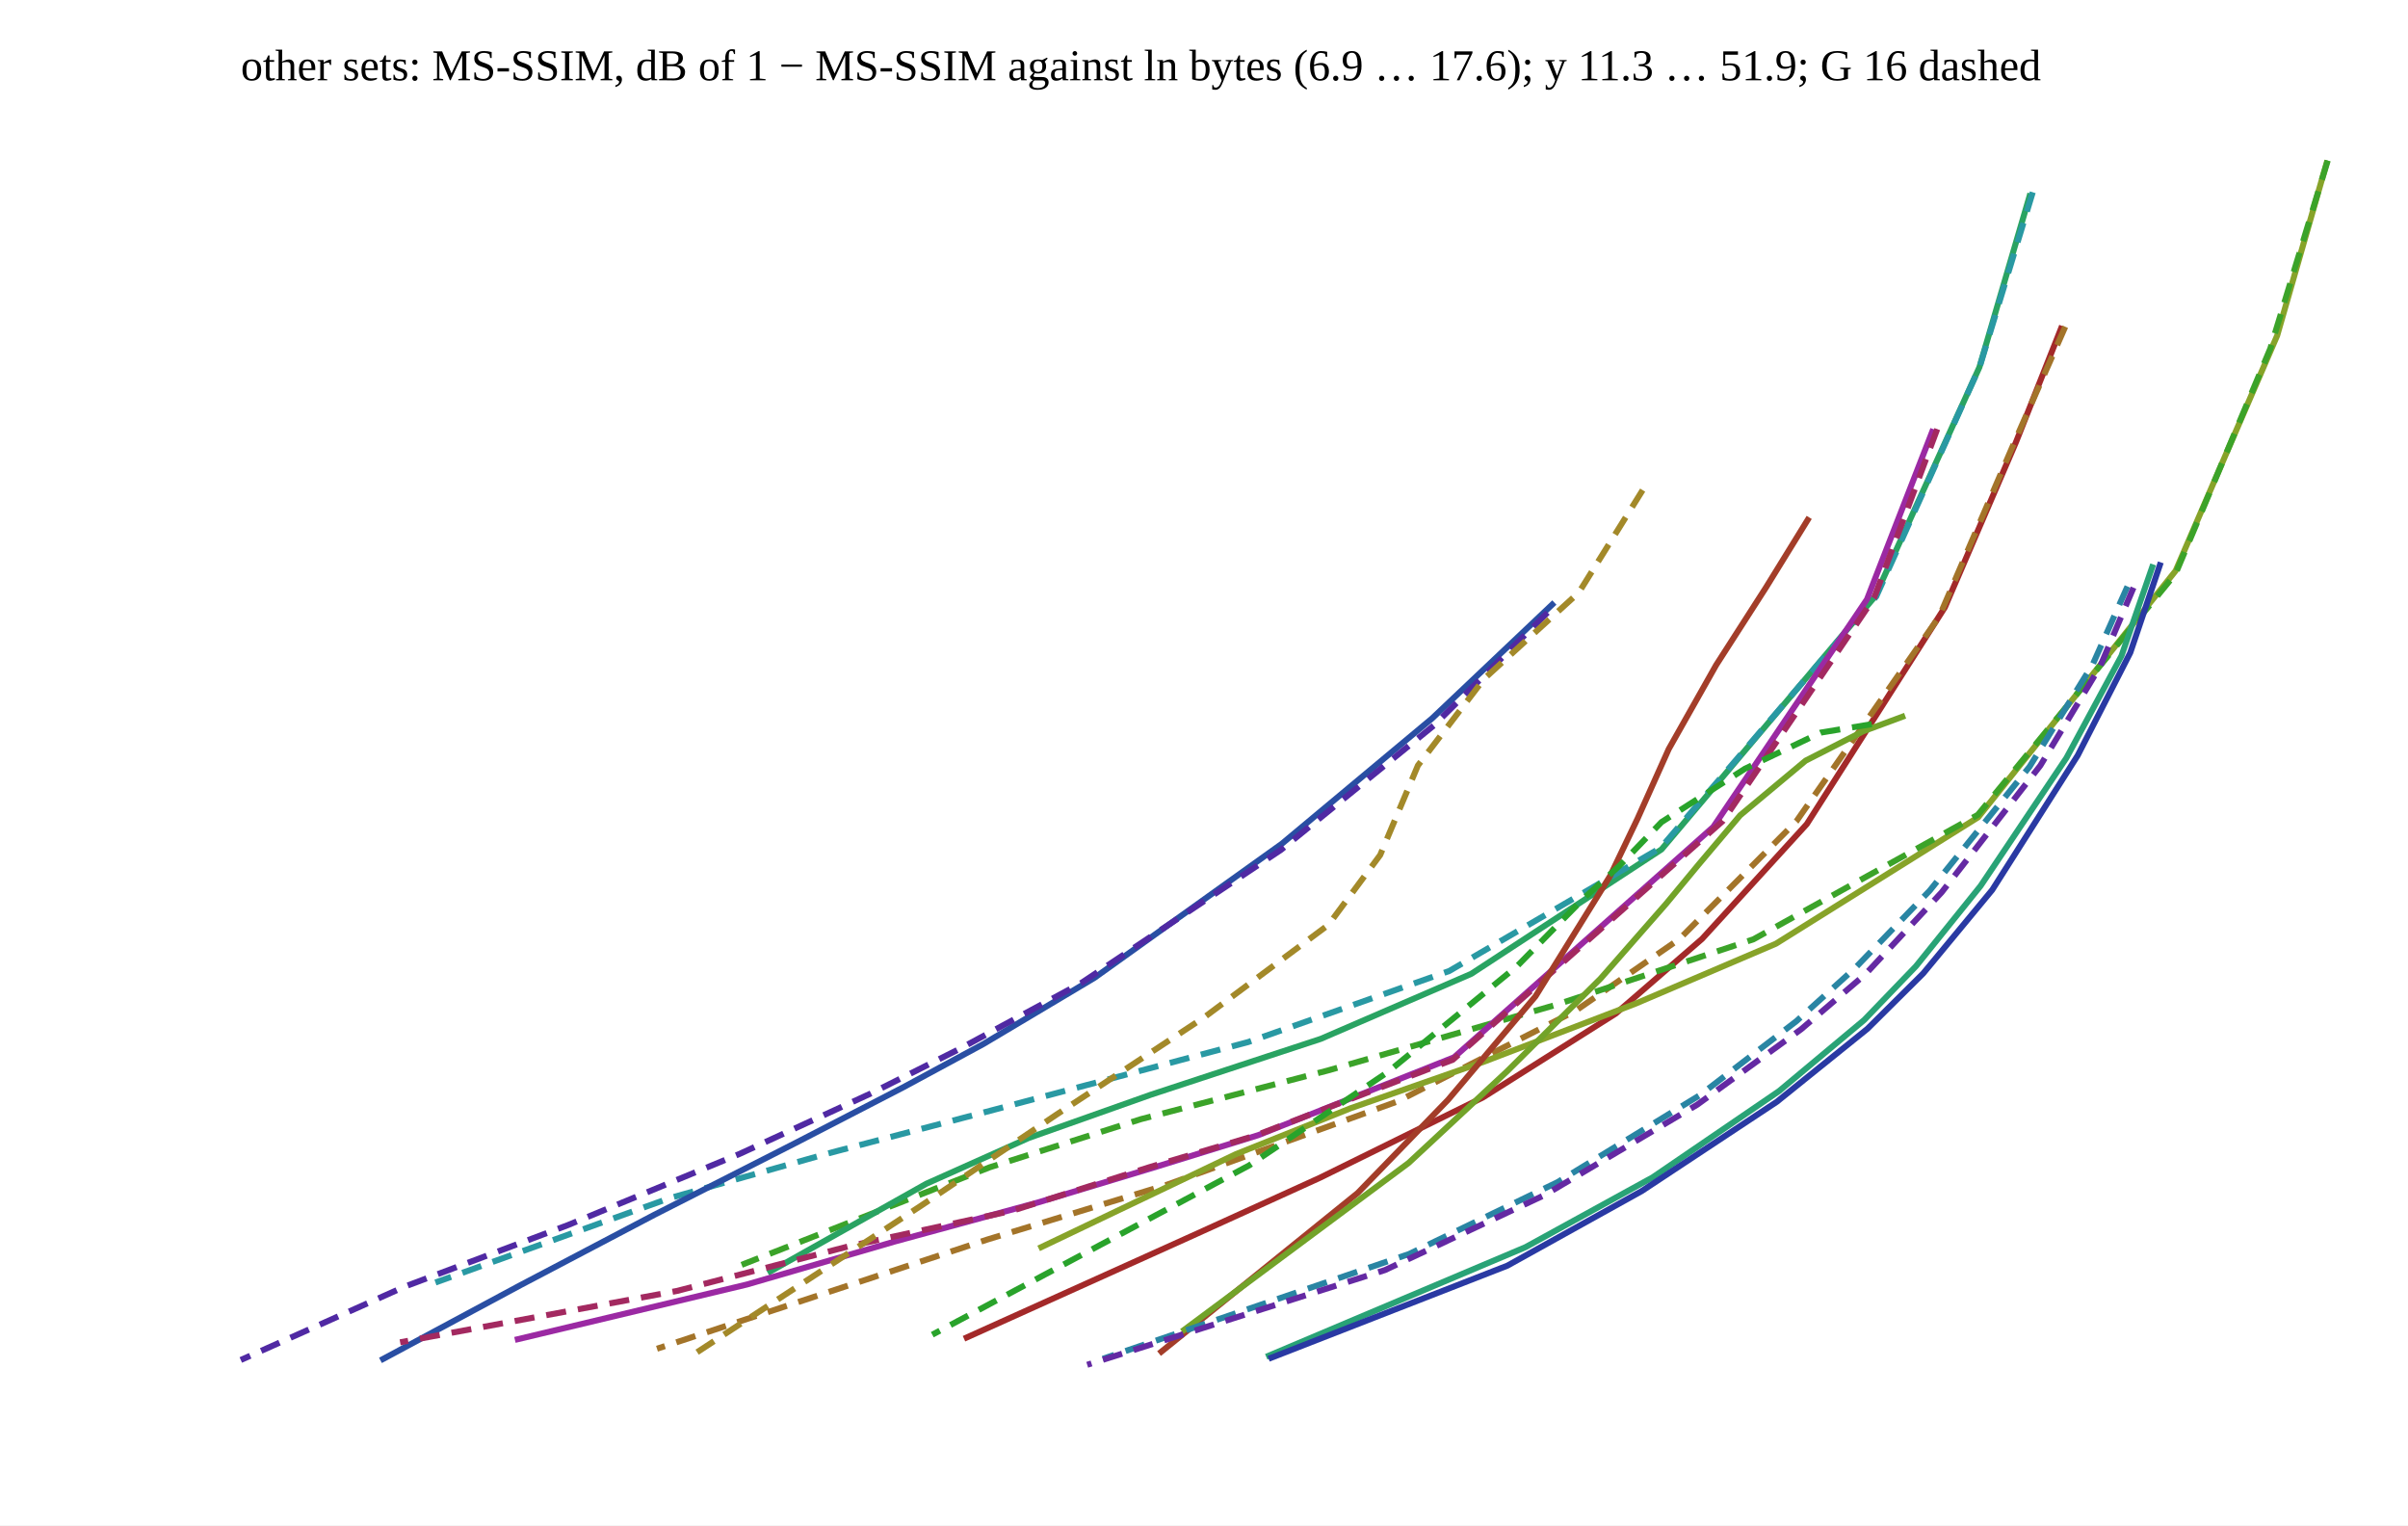
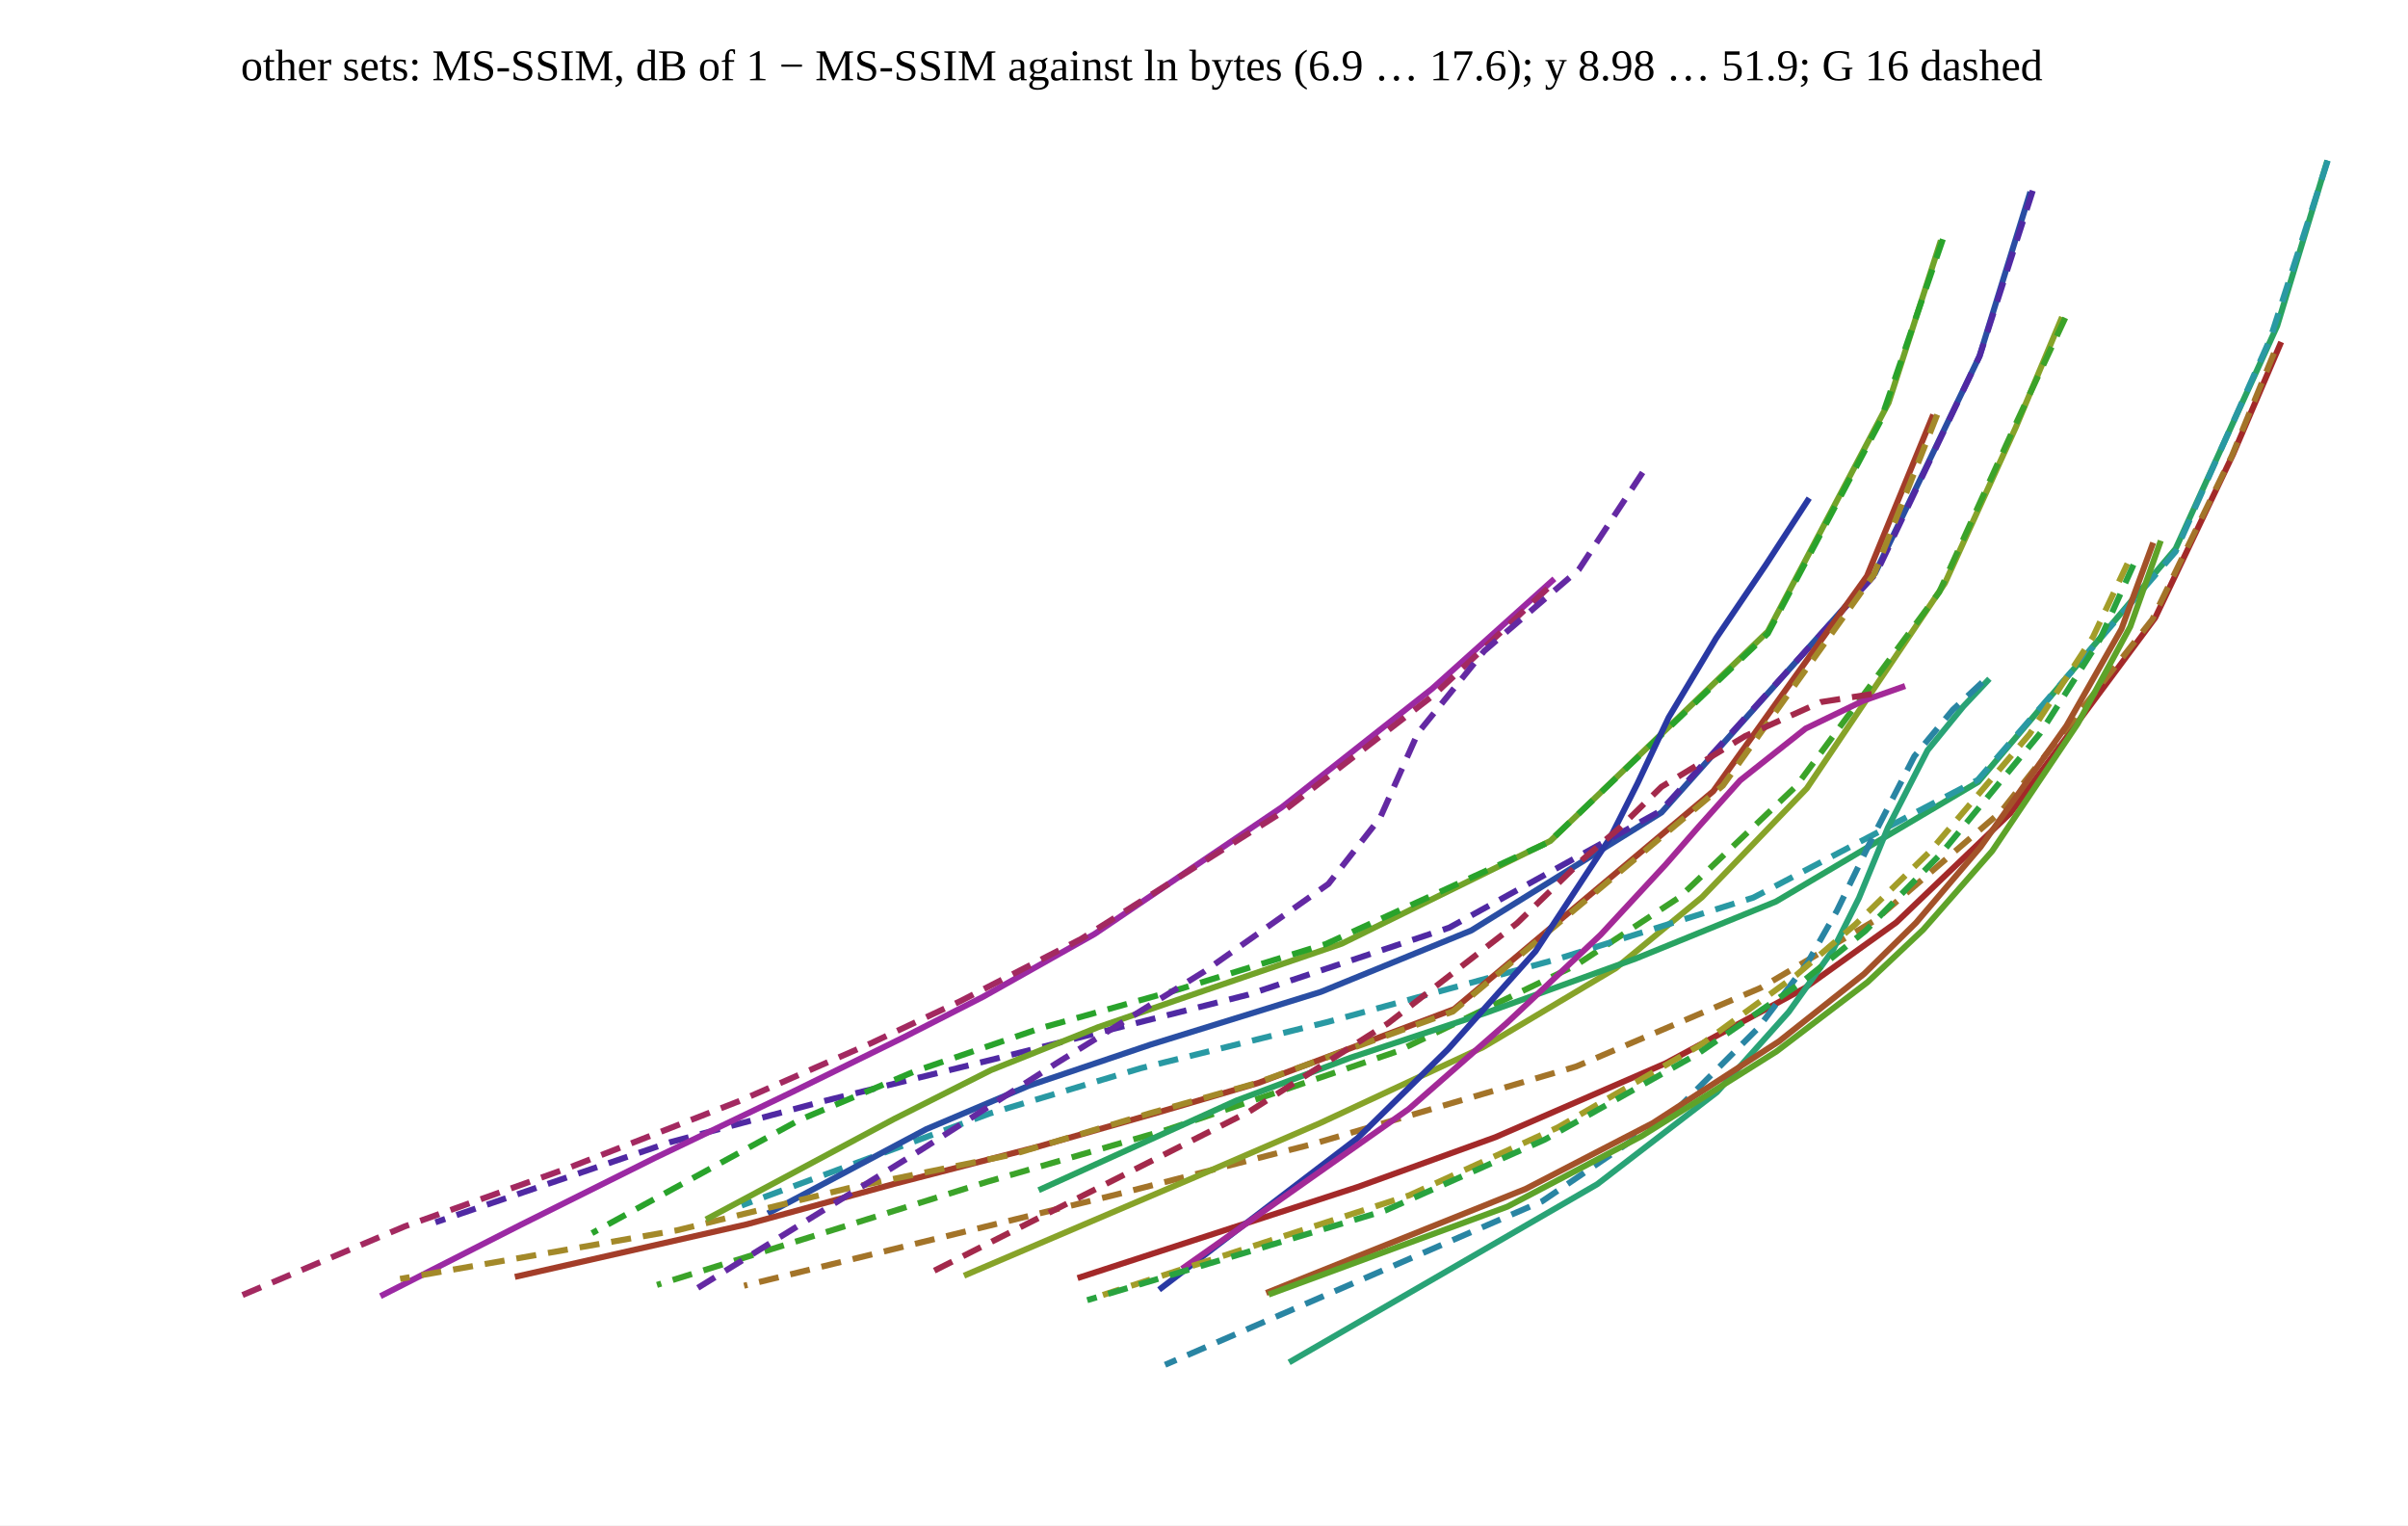
<svg xmlns="http://www.w3.org/2000/svg" viewBox="0 0 600 380" font-size="11">
  <rect width="600" height="380" fill="white" />
-   <text x="60" y="20">other sets: MS-SSIM, dB of 1 − MS-SSIM against ln bytes (6.9 … 17.6); y 11.3 … 51.9; G 16 dashed</text>
-   <polyline fill="none" stroke="hsl(0,60%,40%)" stroke-width="1.5" points="513.8,81.2 502.3,110.2 484.6,151.3 450.2,205.3 424.1,233.9 402.6,252.5 369.5,273.4 328.9,293.4 298.1,307.4 240.2,333.5" />
-   <polyline fill="none" stroke="hsl(37,60%,40%)" stroke-width="1.5" stroke-dasharray="5 3" points="514.6,81.4 502.0,110.0 483.2,153.6 447.6,204.6 418.5,233.9 392.6,251.8 348.2,274.4 290.6,295.2 246.0,308.8 163.7,336.0" />
-   <polyline fill="none" stroke="hsl(74,60%,40%)" stroke-width="1.5" points="579.9,40.0 567.4,83.6 542.1,142.2 492.9,203.6 442.5,235.1 407.6,250.0 370.0,264.4 336.5,276.1 308.0,287.5 258.8,311.0" />
-   <polyline fill="none" stroke="hsl(111,60%,40%)" stroke-width="1.5" stroke-dasharray="5 3" points="580.0,40.0 565.7,86.8 542.1,142.9 492.8,203.0 436.9,234.0 387.8,250.3 330.8,266.7 284.3,278.8 246.6,290.8 184.8,315.1" />
-   <polyline fill="none" stroke="hsl(148,60%,40%)" stroke-width="1.5" points="505.9,48.2 493.2,91.5 467.2,148.6 414.0,211.6 366.6,242.6 329.1,258.8 286.8,272.7 256.3,283.5 230.8,294.9 191.3,317.1" />
-   <polyline fill="none" stroke="hsl(185,60%,40%)" stroke-width="1.5" stroke-dasharray="5 3" points="506.5,47.9 493.3,91.3 467.5,148.6 413.8,211.2 361.1,241.9 311.0,259.6 248.3,276.3 206.1,287.4 166.8,298.5 108.5,319.5" />
-   <polyline fill="none" stroke="hsl(222,60%,40%)" stroke-width="1.5" points="387.3,150.1 356.8,179.0 319.4,210.2 272.7,243.6 245.0,260.1 225.0,270.9 198.1,284.8 163.1,302.6 129.8,320.1 94.8,338.9" />
-   <polyline fill="none" stroke="hsl(259,60%,40%)" stroke-width="1.5" stroke-dasharray="5 3" points="385.6,152.6 357.3,180.7 319.2,211.7 269.4,244.9 239.1,261.3 217.0,272.4 184.2,287.5 141.5,305.2 100.9,320.5 60.0,338.8" />
-   <polyline fill="none" stroke="hsl(296,60%,40%)" stroke-width="1.5" points="481.7,106.9 465.2,149.3 426.9,206.0 362.3,263.4 313.5,282.8 288.3,290.6 258.5,299.6 222.9,309.3 186.1,320.0 128.3,333.8" />
-   <polyline fill="none" stroke="hsl(333,60%,40%)" stroke-width="1.5" stroke-dasharray="5 3" points="482.7,106.9 467.0,148.9 429.3,204.5 362.0,264.0 312.8,282.9 286.3,290.8 252.3,301.6 211.4,310.5 168.7,321.6 99.7,334.4" />
-   <polyline fill="none" stroke="hsl(10,60%,40%)" stroke-width="1.5" points="450.8,128.9 440.0,146.4 427.6,165.7 415.8,186.6 408.0,204.0 401.2,218.2 382.6,248.2 360.8,274.0 338.3,297.2 288.8,337.2" />
-   <polyline fill="none" stroke="hsl(47,60%,40%)" stroke-width="1.5" stroke-dasharray="5 3" points="409.3,122.1 393.4,147.6 369.8,169.1 353.3,190.7 343.9,213.0 331.0,230.4 300.1,253.4 263.2,277.7 229.6,300.3 171.5,338.3" />
-   <polyline fill="none" stroke="hsl(84,60%,40%)" stroke-width="1.5" points="474.7,178.3 464.2,182.2 449.9,189.5 433.6,203.1 423.3,215.3 415.1,225.2 398.8,243.8 375.4,267.0 351.0,289.7 294.5,331.7" />
-   <polyline fill="none" stroke="hsl(121,60%,40%)" stroke-width="1.5" stroke-dasharray="5 3" points="466.4,180.4 453.7,182.5 434.8,191.5 414.0,204.8 403.6,215.6 394.6,223.8 378.0,240.7 345.9,267.0 311.3,290.3 232.3,332.5" />
-   <polyline fill="none" stroke="hsl(158,60%,40%)" stroke-width="1.5" points="536.5,140.6 528.6,163.4 514.9,188.8 493.5,220.7 477.4,240.7 464.5,254.1 443.3,271.8 411.8,293.3 380.1,310.7 315.5,338.0" />
-   <polyline fill="none" stroke="hsl(195,60%,40%)" stroke-width="1.5" stroke-dasharray="5 3" points="530.1,146.1 521.5,165.4 505.7,191.0 480.8,221.9 462.3,241.1 447.6,254.4 423.6,272.8 388.1,294.5 351.1,312.4 274.8,338.5" />
-   <polyline fill="none" stroke="hsl(232,60%,40%)" stroke-width="1.5" points="538.4,140.1 530.8,162.6 517.7,188.2 496.4,221.7 479.2,242.5 465.3,256.3 442.7,274.5 409.1,296.7 375.6,315.3 316.1,338.5" />
-   <polyline fill="none" stroke="hsl(269,60%,40%)" stroke-width="1.5" stroke-dasharray="5 3" points="531.6,146.4 523.3,166.0 508.4,190.7 483.8,222.3 464.8,242.7 448.8,256.4 422.9,275.2 384.9,297.7 345.1,316.4 270.9,340.0" />
+   <text x="60" y="20">other sets: MS-SSIM, dB of 1 − MS-SSIM against ln bytes (6.9 … 17.6); y 8.98 … 51.9; G 16 dashed</text>
+   <polyline fill="none" stroke="hsl(0,60%,40%)" stroke-width="1.5" points="568.4,85.2 556.4,113.2 537.0,153.9 500.9,202.6 472.5,229.8 449.6,246.2 415.0,264.9 372.6,283.3 338.3,295.7 268.5,318.4" />
+   <polyline fill="none" stroke="hsl(37,60%,40%)" stroke-width="1.5" stroke-dasharray="5 3" points="566.6,88.0 556.1,113.6 536.3,154.3 498.6,202.2 467.0,229.4 438.7,246.1 392.7,265.7 327.1,285.0 278.1,297.6 185.4,320.3" />
+   <polyline fill="none" stroke="hsl(74,60%,40%)" stroke-width="1.5" points="513.8,79.0 502.3,106.4 484.6,145.3 450.2,196.4 424.1,223.5 402.6,241.2 369.5,260.9 328.9,279.8 298.1,293.1 240.2,317.8" />
+   <polyline fill="none" stroke="hsl(111,60%,40%)" stroke-width="1.5" stroke-dasharray="5 3" points="514.6,79.2 502.0,106.2 483.2,147.5 447.6,195.8 418.5,223.5 392.6,240.5 348.2,261.9 290.6,281.5 246.0,294.4 163.7,320.1" />
+   <polyline fill="none" stroke="hsl(148,60%,40%)" stroke-width="1.5" points="579.9,40.0 567.4,81.2 542.1,136.7 492.9,194.8 442.5,224.6 407.6,238.8 370.0,252.4 336.5,263.5 308.0,274.2 258.8,296.5" />
+   <polyline fill="none" stroke="hsl(185,60%,40%)" stroke-width="1.5" stroke-dasharray="5 3" points="580.0,40.0 565.7,84.3 542.1,137.4 492.8,194.3 436.9,223.6 387.8,239.0 330.8,254.6 284.3,266.1 246.6,277.4 184.8,300.3" />
+   <polyline fill="none" stroke="hsl(222,60%,40%)" stroke-width="1.5" points="505.9,47.8 493.2,88.8 467.2,142.8 414.0,202.4 366.6,231.8 329.1,247.1 286.8,260.2 256.3,270.5 230.8,281.3 191.3,302.3" />
+   <polyline fill="none" stroke="hsl(259,60%,40%)" stroke-width="1.5" stroke-dasharray="5 3" points="506.5,47.5 493.3,88.6 467.5,142.8 413.8,202.0 361.1,231.1 311.0,247.8 248.3,263.7 206.1,274.1 166.8,284.6 108.5,304.5" />
+   <polyline fill="none" stroke="hsl(296,60%,40%)" stroke-width="1.5" points="387.3,144.2 356.8,171.6 319.4,201.1 272.7,232.7 245.0,248.3 225.0,258.5 198.1,271.7 163.1,288.5 129.8,305.1 94.8,322.9" />
+   <polyline fill="none" stroke="hsl(333,60%,40%)" stroke-width="1.5" stroke-dasharray="5 3" points="385.6,146.6 357.3,173.1 319.2,202.5 269.4,233.9 239.1,249.5 217.0,259.9 184.2,274.3 141.5,291.0 100.9,305.5 60.0,322.8" />
+   <polyline fill="none" stroke="hsl(10,60%,40%)" stroke-width="1.5" points="481.7,103.3 465.2,143.5 426.9,197.1 362.3,251.4 313.5,269.8 288.3,277.2 258.5,285.7 222.9,294.9 186.1,305.0 128.3,318.1" />
+   <polyline fill="none" stroke="hsl(47,60%,40%)" stroke-width="1.5" stroke-dasharray="5 3" points="482.7,103.3 467.0,143.0 429.3,195.7 362.0,252.0 312.8,269.9 286.3,277.4 252.3,287.6 211.4,296.0 168.7,306.5 99.7,318.6" />
+   <polyline fill="none" stroke="hsl(84,60%,40%)" stroke-width="1.5" points="483.6,59.9 470.6,100.3 440.5,157.3 386.3,209.5 334.3,235.1 300.6,246.6 273.6,255.9 246.9,266.6 222.7,278.8 175.9,303.8" />
+   <polyline fill="none" stroke="hsl(121,60%,40%)" stroke-width="1.5" stroke-dasharray="5 3" points="484.1,59.6 468.5,105.0 440.5,157.8 385.9,209.8 330.3,235.2 293.3,246.6 259.4,256.1 227.9,266.9 199.0,279.1 147.5,307.2" />
+   <polyline fill="none" stroke="hsl(158,60%,40%)" stroke-width="1.5" points="495.7,169.1 489.2,176.0 480.3,186.9 470.4,206.2 463.2,223.7 456.7,236.7 445.7,252.1 427.8,272.1 398.0,295.0 321.2,339.4" />
+   <polyline fill="none" stroke="hsl(195,60%,40%)" stroke-width="1.5" stroke-dasharray="5 3" points="493.9,170.0 486.6,176.8 477.0,188.4 466.2,209.4 457.7,226.9 450.4,239.8 438.0,256.2 417.4,276.8 384.2,299.3 290.3,340.0" />
+   <polyline fill="none" stroke="hsl(232,60%,40%)" stroke-width="1.5" points="450.8,124.1 440.0,140.7 427.6,159.0 415.8,178.7 408.0,195.2 401.2,208.7 382.6,237.0 360.8,261.4 338.3,283.5 288.8,321.3" />
+   <polyline fill="none" stroke="hsl(269,60%,40%)" stroke-width="1.5" stroke-dasharray="5 3" points="409.3,117.7 393.4,141.9 369.8,162.2 353.3,182.6 343.9,203.7 331.0,220.2 300.1,242.0 263.2,264.9 229.6,286.4 171.5,322.3" />
+   <polyline fill="none" stroke="hsl(306,60%,40%)" stroke-width="1.5" points="474.7,170.9 464.2,174.6 449.9,181.5 433.6,194.4 423.3,205.9 415.1,215.3 398.8,232.9 375.4,254.9 351.0,276.3 294.5,316.1" />
+   <polyline fill="none" stroke="hsl(343,60%,40%)" stroke-width="1.5" stroke-dasharray="5 3" points="466.4,172.9 453.7,174.9 434.8,183.4 414.0,196.0 403.6,206.2 394.6,213.9 378.0,230.0 345.9,254.9 311.3,276.9 232.3,316.8" />
+   <polyline fill="none" stroke="hsl(20,60%,40%)" stroke-width="1.5" points="536.5,135.2 528.6,156.7 514.9,180.8 493.5,211.0 477.4,229.9 464.5,242.6 443.3,259.4 411.8,279.8 380.1,296.2 315.5,322.1" />
+   <polyline fill="none" stroke="hsl(57,60%,40%)" stroke-width="1.5" stroke-dasharray="5 3" points="530.1,140.4 521.5,158.7 505.7,182.9 480.8,212.2 462.3,230.3 447.6,242.9 423.6,260.4 388.1,280.9 351.1,297.8 274.8,322.6" />
+   <polyline fill="none" stroke="hsl(94,60%,40%)" stroke-width="1.5" points="538.4,134.7 530.8,156.1 517.7,180.3 496.4,212.0 479.2,231.6 465.3,244.7 442.7,261.9 409.1,283.0 375.6,300.6 316.1,322.5" />
+   <polyline fill="none" stroke="hsl(131,60%,40%)" stroke-width="1.5" stroke-dasharray="5 3" points="531.6,140.7 523.3,159.2 508.4,182.6 483.8,212.5 464.8,231.9 448.8,244.8 422.9,262.6 384.9,283.9 345.1,301.6 270.9,323.9" />
</svg>
